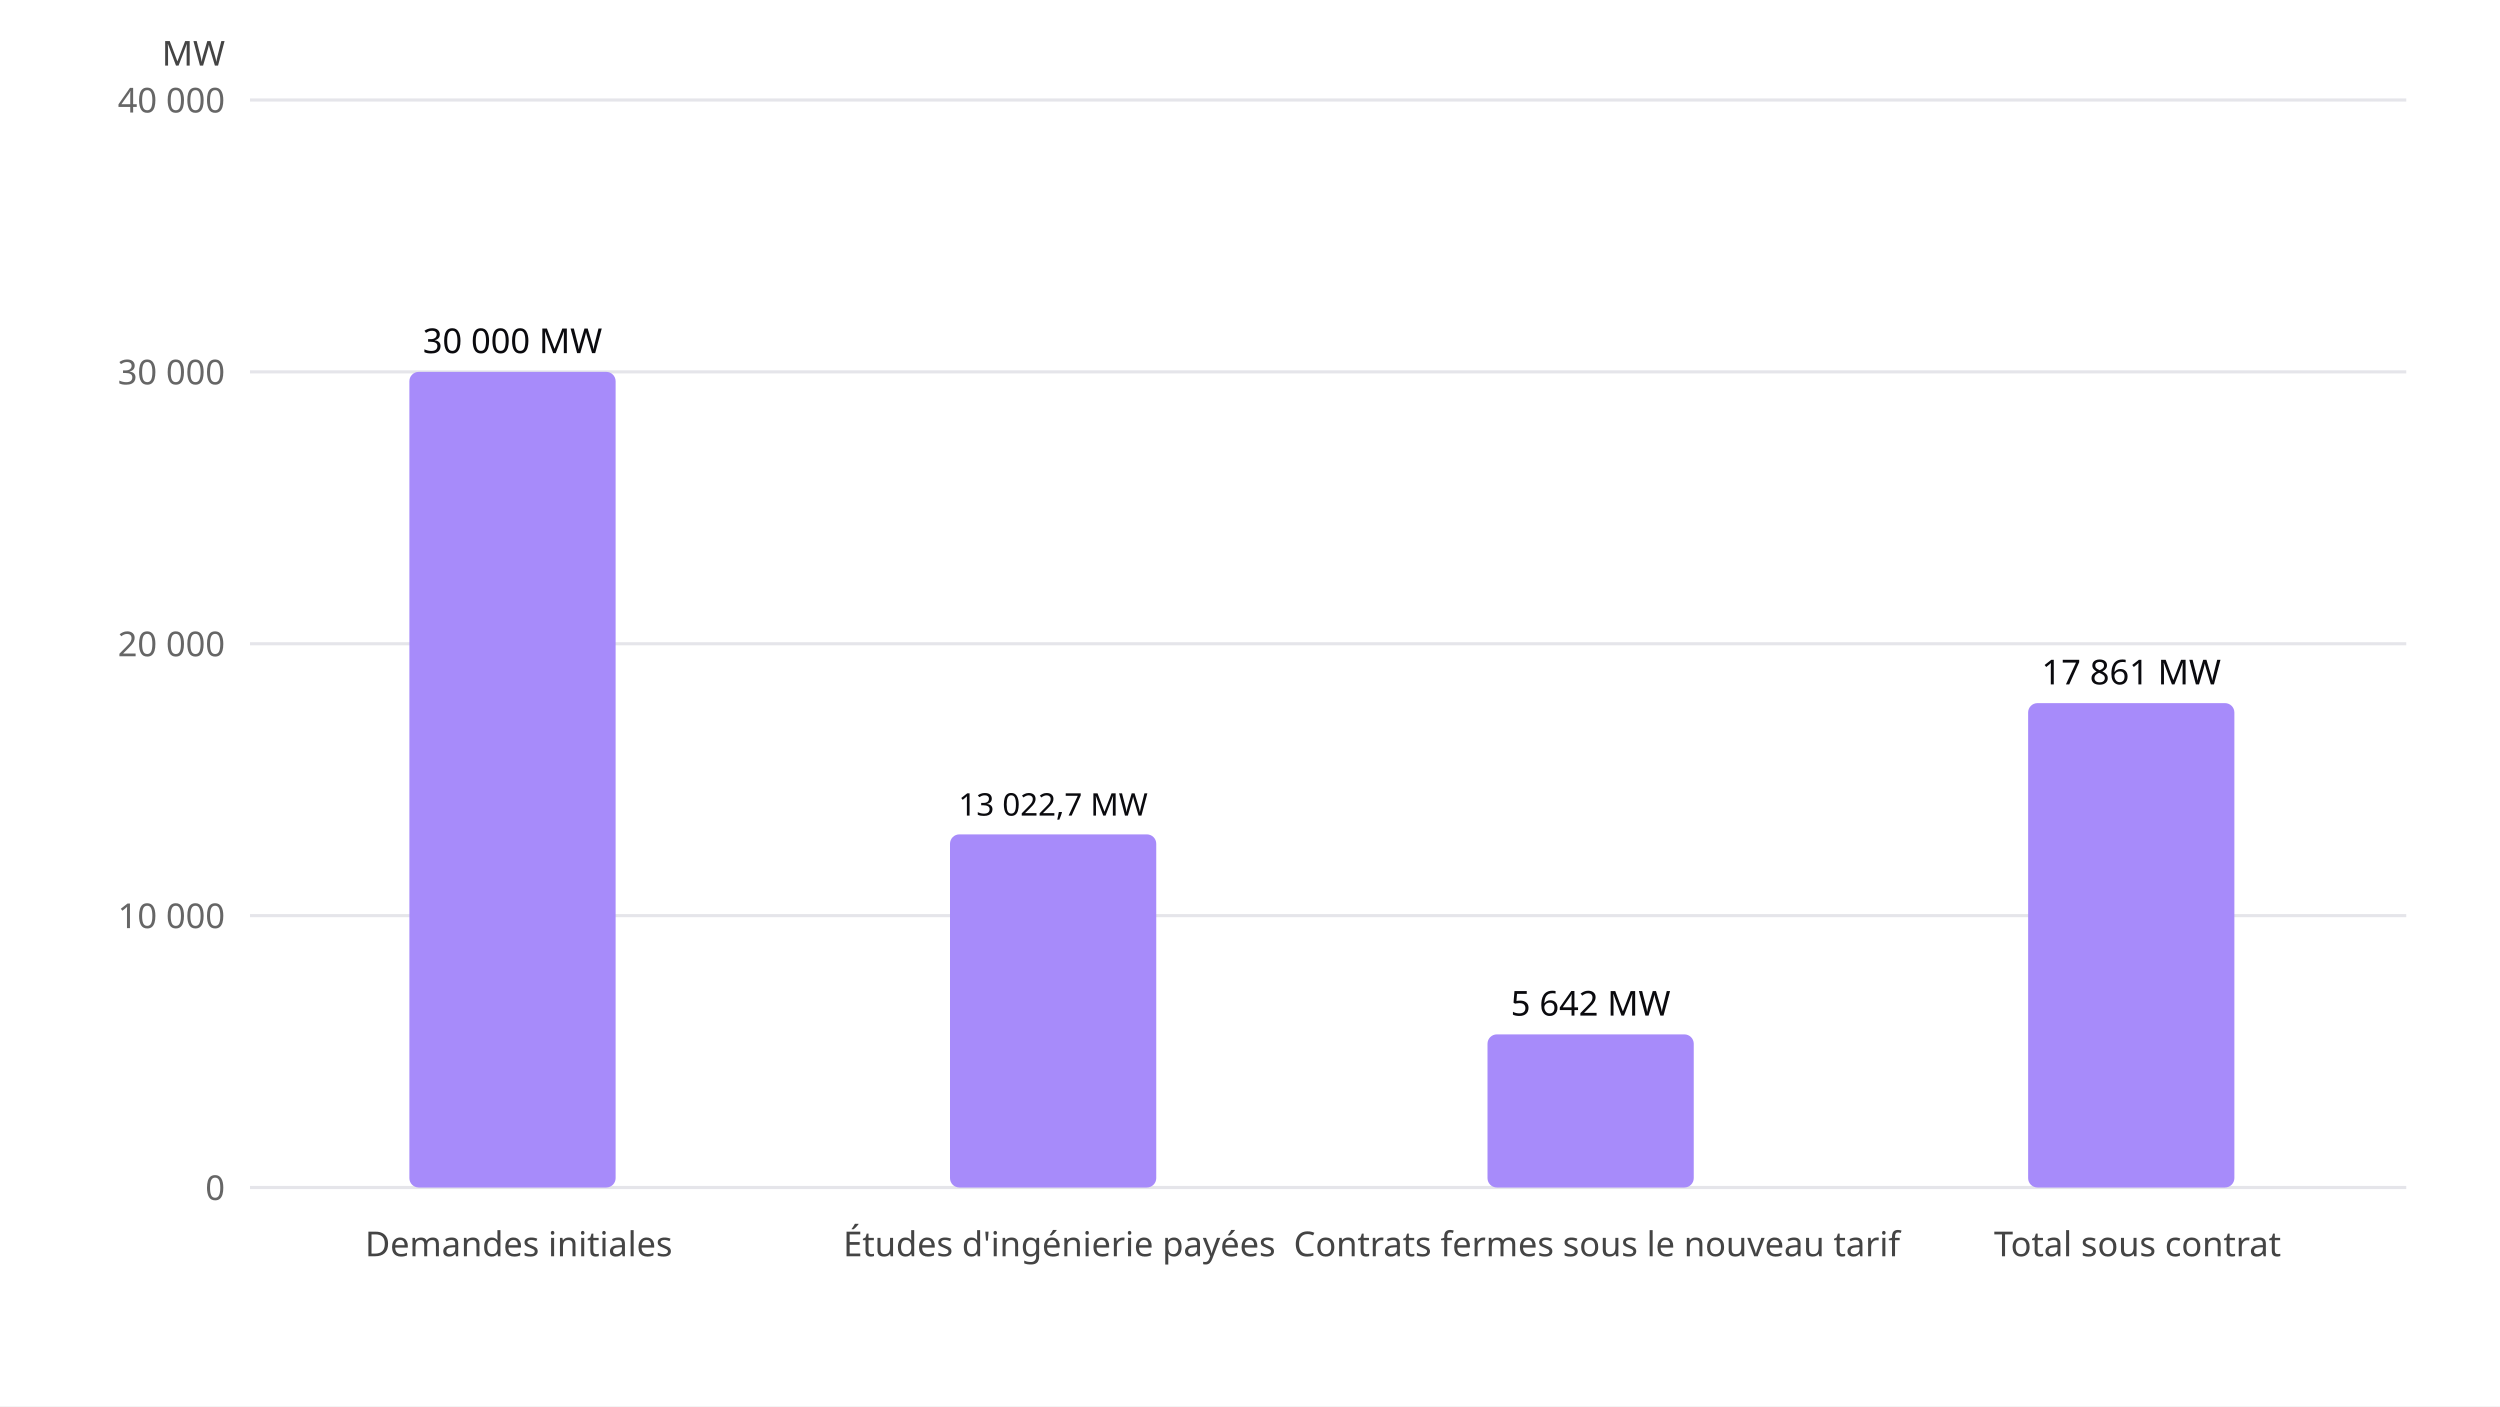
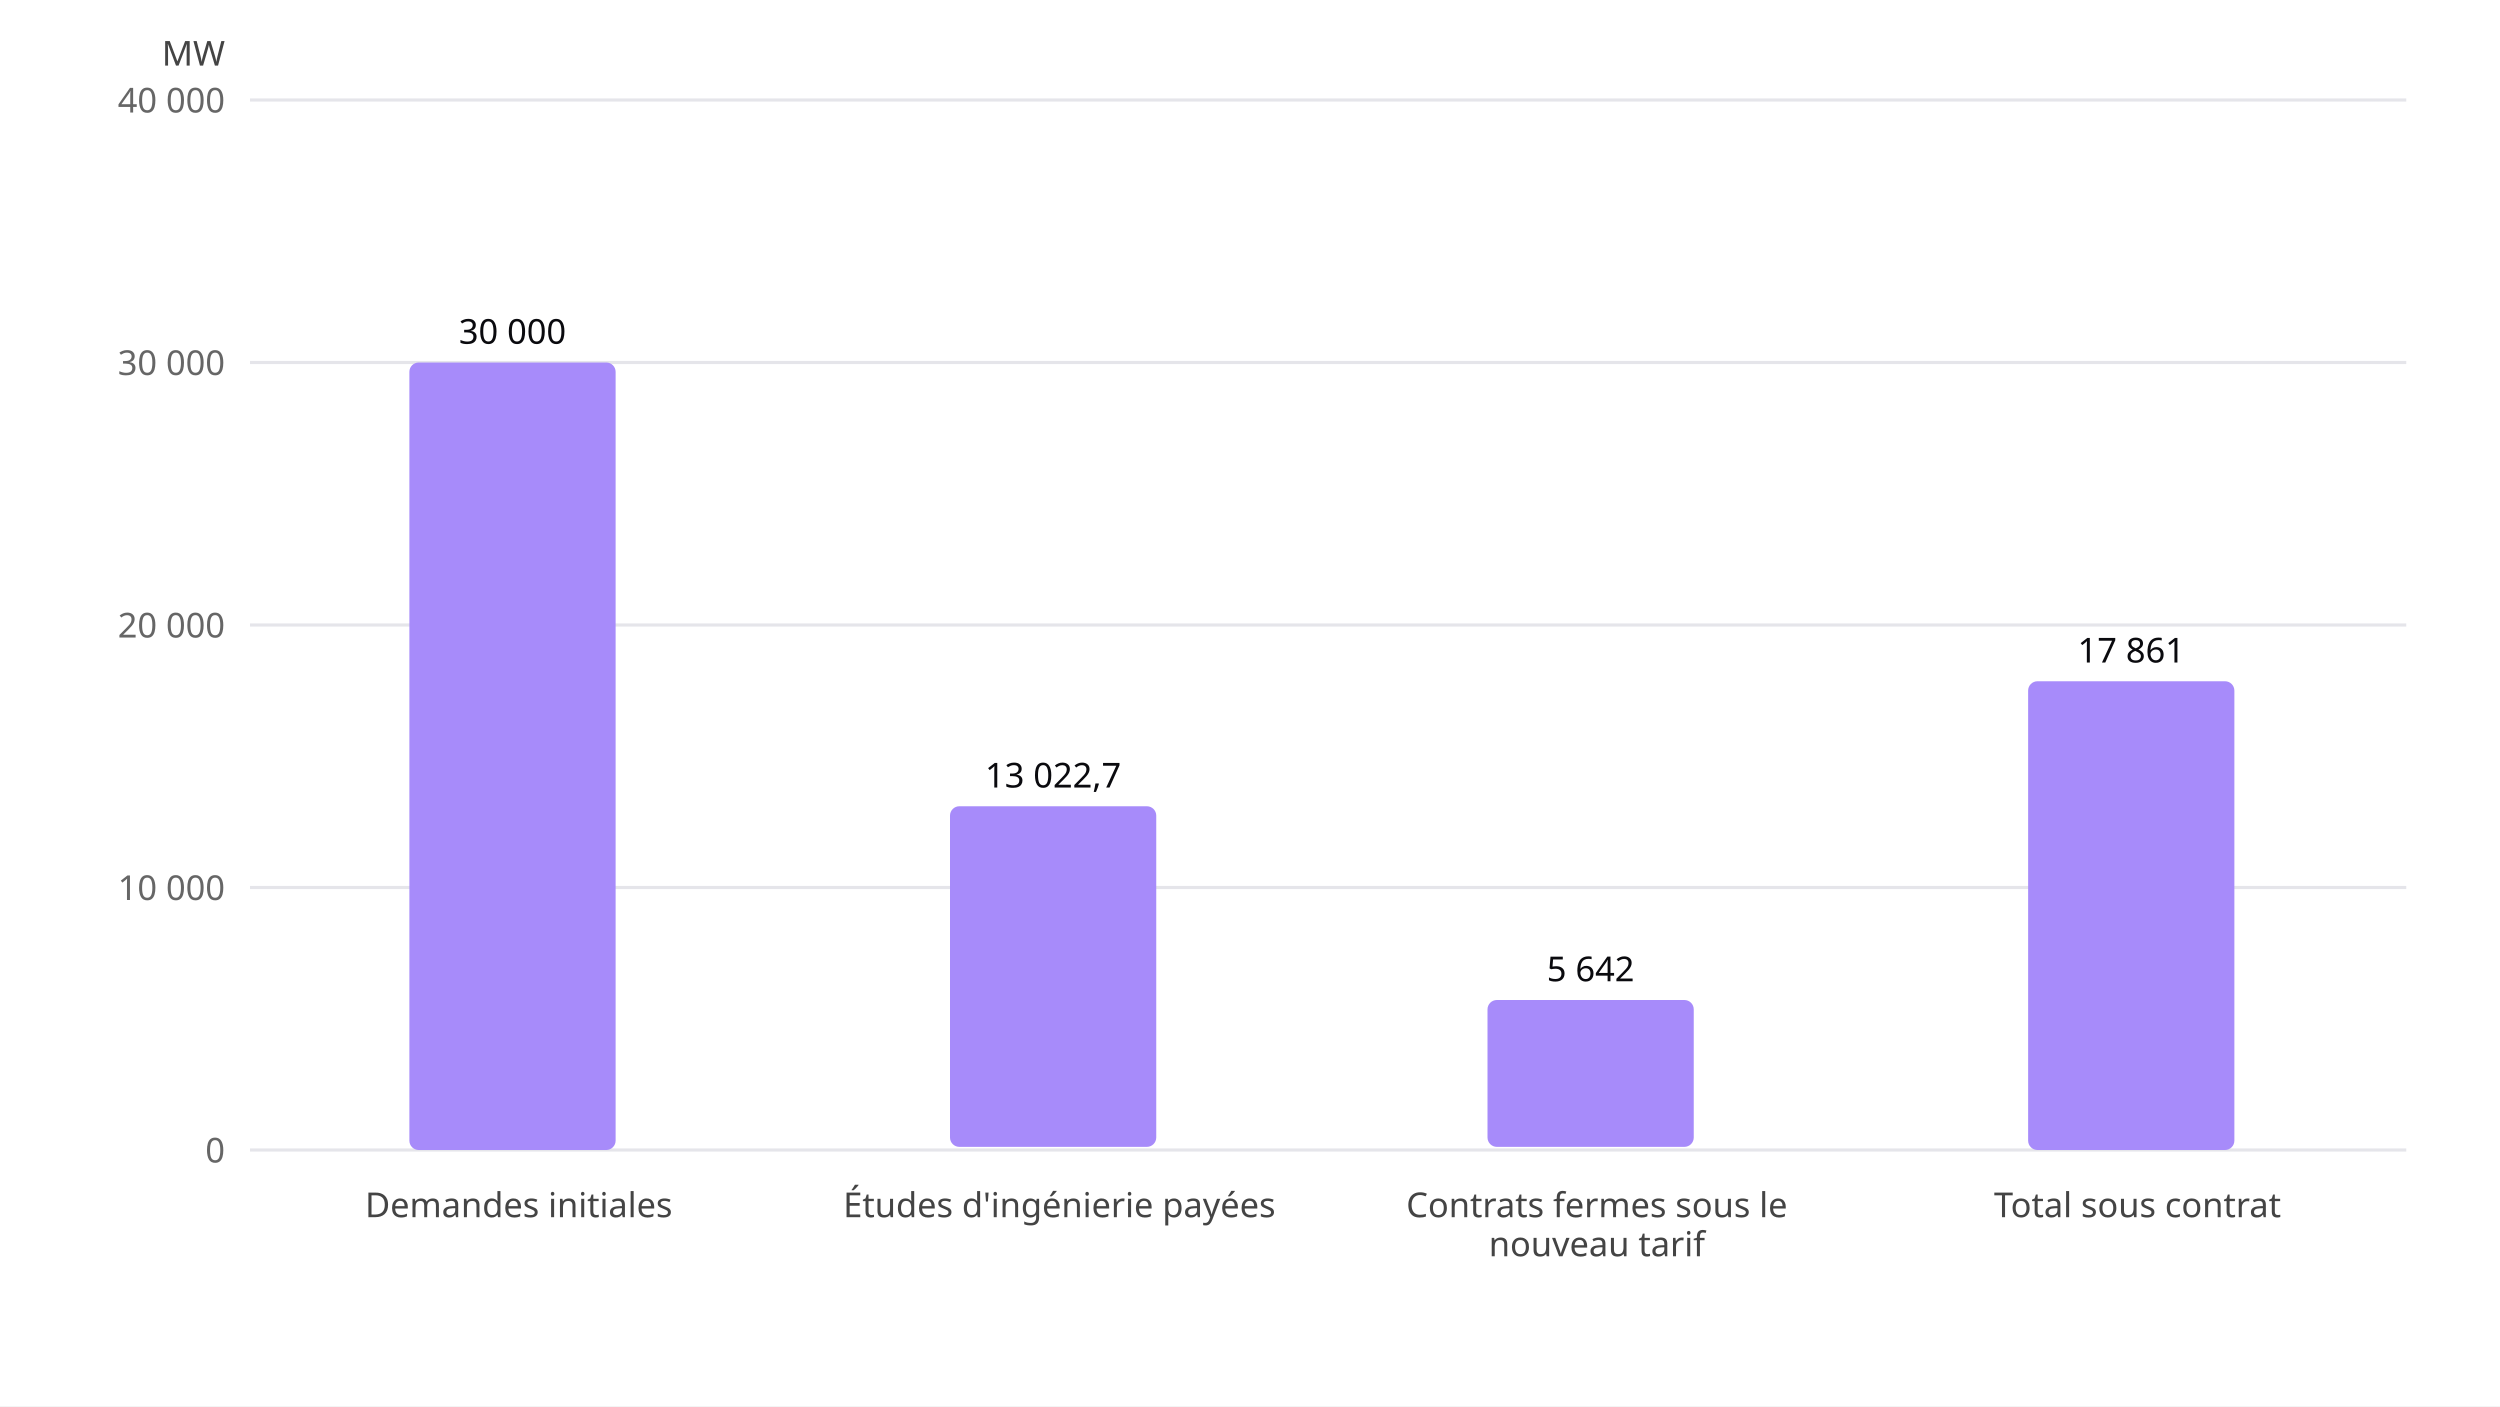
<svg xmlns="http://www.w3.org/2000/svg" viewBox="0 0 800 450" font-family="ui-sans-serif, system-ui">
  <rect width="800" height="450" fill="#ffffff" />
-   <line x1="80" y1="380" x2="770" y2="380" stroke="#e5e5ea" stroke-width="1" />
-   <text x="72" y="384" text-anchor="end" fill="#666" font-size="11" font-family="ui-monospace">0</text>
-   <line x1="80" y1="293" x2="770" y2="293" stroke="#e5e5ea" stroke-width="1" />
-   <text x="72" y="297" text-anchor="end" fill="#666" font-size="11" font-family="ui-monospace">10 000</text>
-   <line x1="80" y1="206" x2="770" y2="206" stroke="#e5e5ea" stroke-width="1" />
-   <text x="72" y="210" text-anchor="end" fill="#666" font-size="11" font-family="ui-monospace">20 000</text>
-   <line x1="80" y1="119" x2="770" y2="119" stroke="#e5e5ea" stroke-width="1" />
-   <text x="72" y="123" text-anchor="end" fill="#666" font-size="11" font-family="ui-monospace">30 000</text>
+   <line x1="80" y1="368" x2="770" y2="368" stroke="#e5e5ea" stroke-width="1" />
+   <text x="72" y="372" text-anchor="end" fill="#666" font-size="11" font-family="ui-monospace">0</text>
+   <line x1="80" y1="284" x2="770" y2="284" stroke="#e5e5ea" stroke-width="1" />
+   <text x="72" y="288" text-anchor="end" fill="#666" font-size="11" font-family="ui-monospace">10 000</text>
+   <line x1="80" y1="200" x2="770" y2="200" stroke="#e5e5ea" stroke-width="1" />
+   <text x="72" y="204" text-anchor="end" fill="#666" font-size="11" font-family="ui-monospace">20 000</text>
+   <line x1="80" y1="116" x2="770" y2="116" stroke="#e5e5ea" stroke-width="1" />
+   <text x="72" y="120" text-anchor="end" fill="#666" font-size="11" font-family="ui-monospace">30 000</text>
  <line x1="80" y1="32" x2="770" y2="32" stroke="#e5e5ea" stroke-width="1" />
  <text x="72" y="36" text-anchor="end" fill="#666" font-size="11" font-family="ui-monospace">40 000</text>
  <text x="72" y="21" text-anchor="end" fill="#444" font-size="11" font-family="ui-monospace">MW</text>
-   <rect x="131" y="119" width="66" height="261" fill="#a78bfa" rx="3" />
-   <text x="164" y="113" text-anchor="middle" fill="#0a0a0e" font-size="11" font-family="ui-monospace">30 000 MW</text>
-   <text x="166" y="402" text-anchor="middle" fill="#444" font-size="11">Demandes initiales</text>
-   <rect x="304" y="267" width="66" height="113" fill="#a78bfa" rx="3" />
-   <text x="337" y="261" text-anchor="middle" fill="#0a0a0e" font-size="10" font-family="ui-monospace">13 022,7 MW</text>
-   <text x="339" y="402" text-anchor="middle" fill="#444" font-size="11">Études d'ingénierie payées</text>
-   <rect x="476" y="331" width="66" height="49" fill="#a78bfa" rx="3" />
-   <text x="509" y="325" text-anchor="middle" fill="#0a0a0e" font-size="11" font-family="ui-monospace">5 642 MW</text>
-   <text x="511" y="402" text-anchor="middle" fill="#444" font-size="11">Contrats fermes sous le nouveau tarif</text>
-   <rect x="649" y="225" width="66" height="155" fill="#a78bfa" rx="3" />
-   <text x="682" y="219" text-anchor="middle" fill="#0a0a0e" font-size="11" font-family="ui-monospace">17 861 MW</text>
-   <text x="684" y="402" text-anchor="middle" fill="#444" font-size="11">Total sous contrat</text>
+   <rect x="131" y="116" width="66" height="252" fill="#a78bfa" rx="3" />
+   <text x="164" y="110" text-anchor="middle" fill="#0a0a0e" font-size="11" font-family="ui-monospace">30 000</text>
+   <text data-axe="x" x="166" y="389.5" text-anchor="middle" fill="#444" font-size="11">Demandes initiales</text>
+   <rect x="304" y="258" width="66" height="109" fill="#a78bfa" rx="3" />
+   <text x="337" y="252" text-anchor="middle" fill="#0a0a0e" font-size="11" font-family="ui-monospace">13 022,7</text>
+   <text data-axe="x" x="339" y="389.5" text-anchor="middle" fill="#444" font-size="11">Études d'ingénierie payées</text>
+   <rect x="476" y="320" width="66" height="47" fill="#a78bfa" rx="3" />
+   <text x="509" y="314" text-anchor="middle" fill="#0a0a0e" font-size="11" font-family="ui-monospace">5 642</text>
+   <text data-axe="x" x="511" y="389.5" text-anchor="middle" fill="#444" font-size="11">Contrats fermes sous le</text>
+   <text data-axe="x" x="511" y="402" text-anchor="middle" fill="#444" font-size="11">nouveau tarif</text>
+   <rect x="649" y="218" width="66" height="150" fill="#a78bfa" rx="3" />
+   <text x="682" y="212" text-anchor="middle" fill="#0a0a0e" font-size="11" font-family="ui-monospace">17 861</text>
+   <text data-axe="x" x="684" y="389.5" text-anchor="middle" fill="#444" font-size="11">Total sous contrat</text>
</svg>
